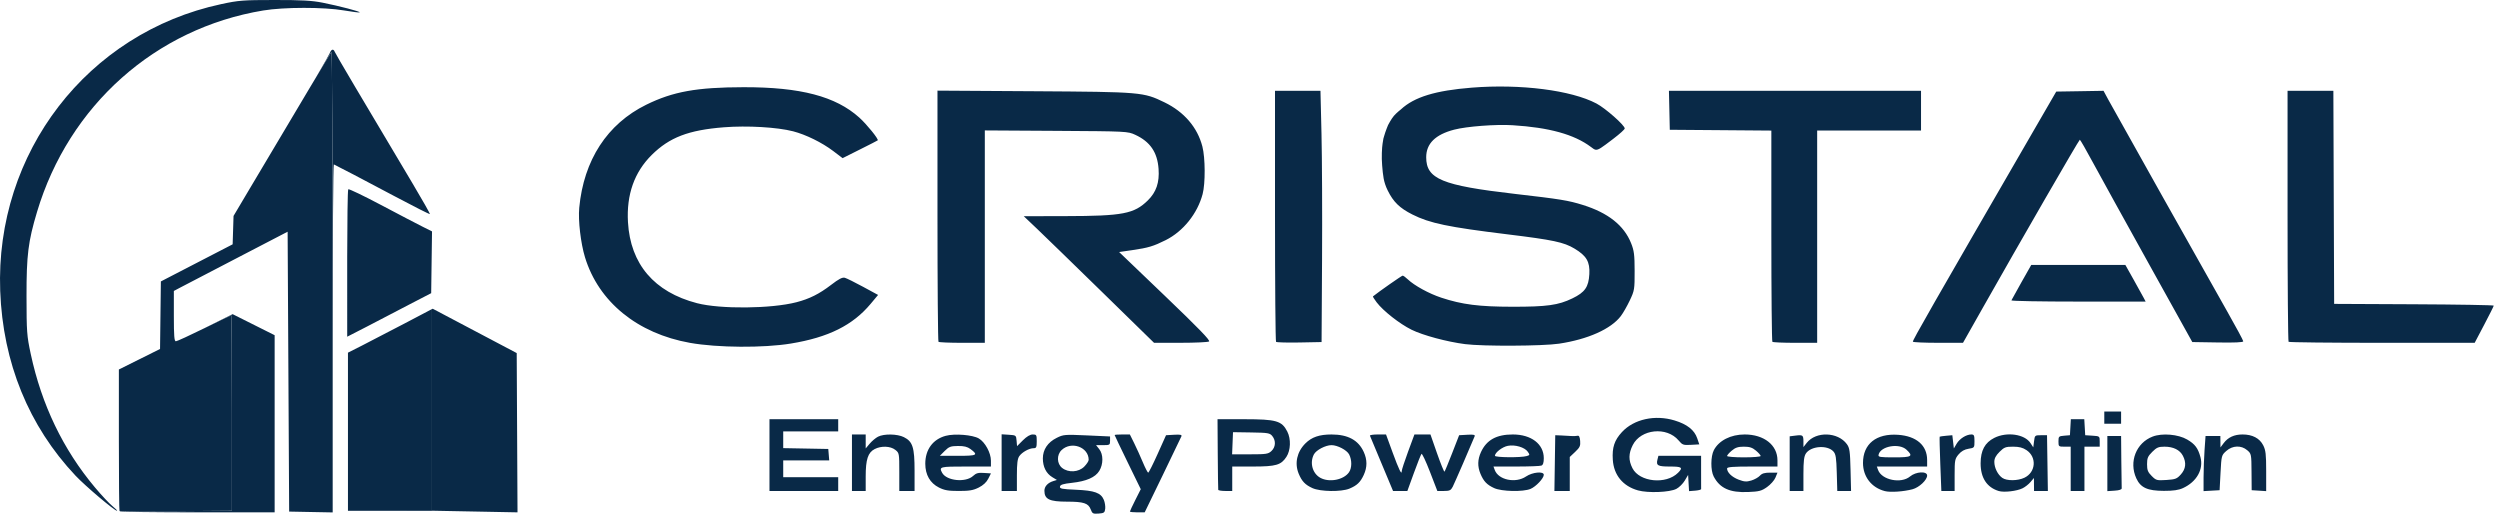
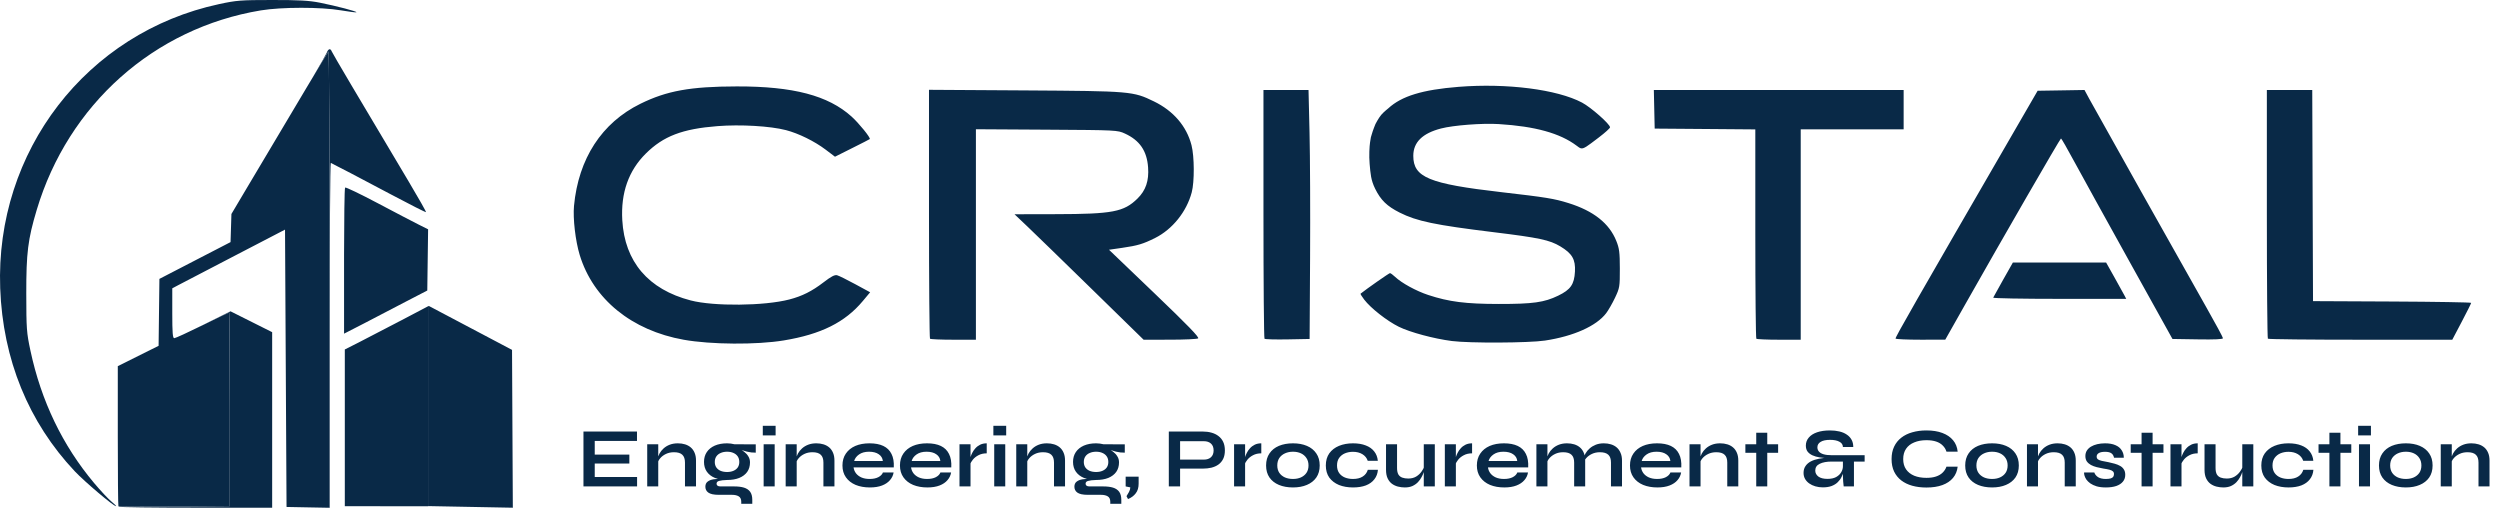
- <svg xmlns="http://www.w3.org/2000/svg" width="219" height="45" viewBox="0 0 219 45" fill="none">
+ <svg xmlns="http://www.w3.org/2000/svg" width="221" height="45" viewBox="0 0 221 45" fill="none">
  <path d="M20.313 36.183V44.741L15.419 44.779C12.726 44.799 10.498 44.789 10.469 44.758C10.438 44.728 10.413 41.928 10.413 38.536V32.368L12.216 31.469L14.02 30.57L14.056 27.612L14.092 24.654L17.236 23.027L20.38 21.402L20.419 20.159L20.458 18.916L21.944 16.413C26.36 8.974 28.937 4.665 29.033 4.551C29.094 4.482 29.143 13.528 29.143 24.657V44.888L27.237 44.852L25.33 44.815L25.263 32.556L25.196 20.298L20.715 22.626C18.25 23.908 16.006 25.074 15.731 25.221L15.229 25.488V27.693C15.229 29.413 15.268 29.897 15.403 29.897C15.498 29.897 16.618 29.385 17.889 28.76C19.161 28.135 20.226 27.623 20.257 27.623C20.288 27.623 20.313 31.475 20.313 36.183ZM86.27 11.425V30.031H84.286C83.194 30.031 82.26 29.991 82.212 29.942C82.163 29.893 82.123 24.922 82.123 18.896V7.939L90.585 7.992C99.999 8.053 100.156 8.066 102.009 8.965C103.731 9.8 104.895 11.156 105.329 12.834C105.586 13.827 105.597 16.076 105.349 17.004C104.895 18.714 103.646 20.269 102.112 21.037C101.048 21.569 100.577 21.71 99.203 21.909L98.035 22.078L102.065 25.939C104.994 28.745 106.047 29.831 105.915 29.913C105.816 29.976 104.693 30.029 103.416 30.029L101.095 30.031L96.544 25.583C94.04 23.136 91.473 20.641 90.838 20.037L89.682 18.94L93.361 18.932C98.355 18.922 99.349 18.732 100.549 17.557C101.288 16.834 101.577 15.986 101.491 14.796C101.387 13.337 100.753 12.411 99.448 11.809C98.785 11.504 98.731 11.502 92.525 11.463L86.27 11.425ZM136.574 30.106C135.149 30.32 129.921 30.346 128.346 30.146C126.766 29.944 124.648 29.376 123.654 28.885C122.612 28.371 121.17 27.239 120.596 26.486C120.391 26.218 120.247 25.983 120.272 25.963C120.831 25.517 122.794 24.145 122.873 24.145C122.932 24.145 123.134 24.29 123.322 24.47C123.898 25.018 125.182 25.722 126.255 26.076C128.083 26.68 129.57 26.868 132.494 26.871C135.51 26.874 136.51 26.735 137.739 26.139C138.84 25.608 139.163 25.145 139.226 24.013C139.285 22.93 138.982 22.411 137.925 21.776C136.989 21.216 136.054 21.017 132.069 20.53C126.838 19.89 125.245 19.557 123.725 18.79C122.607 18.226 122.06 17.693 121.563 16.685C121.183 15.913 121.155 15.365 121.076 14.491C121.01 13.754 121.063 12.916 121.111 12.596C121.189 12.037 121.184 12.17 121.255 11.903C121.356 11.528 121.59 10.966 121.59 10.966C121.59 10.966 121.861 10.437 122.105 10.149C122.319 9.897 122.727 9.576 122.727 9.576C123.9 8.494 125.744 7.931 128.936 7.677C133.205 7.338 137.647 7.904 139.85 9.068C140.641 9.485 142.327 10.975 142.327 11.254C142.327 11.333 141.891 11.729 141.357 12.134L141.233 12.229C140.303 12.937 140.011 13.159 139.769 13.114C139.647 13.092 139.539 13.003 139.369 12.876C137.904 11.776 135.716 11.168 132.494 10.969C131.034 10.878 128.483 11.072 127.386 11.358C125.736 11.787 124.935 12.579 124.935 13.776C124.935 15.678 126.317 16.248 132.694 16.984C136.686 17.443 137.383 17.557 138.648 17.951C140.87 18.643 142.26 19.743 142.883 21.302C143.147 21.959 143.191 22.314 143.194 23.743C143.197 25.349 143.179 25.452 142.77 26.317C142.534 26.814 142.181 27.43 141.984 27.689C141.119 28.823 139.103 29.725 136.574 30.106ZM69.279 30.095C66.879 30.49 62.851 30.463 60.449 30.035C55.839 29.215 52.439 26.446 51.246 22.539C50.869 21.302 50.637 19.312 50.742 18.199C51.135 14.022 53.195 10.854 56.611 9.174C58.952 8.022 61.034 7.647 65.132 7.639C70.122 7.63 73.203 8.438 75.274 10.3C75.928 10.888 76.991 12.201 76.888 12.295C76.861 12.32 76.157 12.682 75.325 13.096L73.812 13.854L72.984 13.226C72.003 12.485 70.594 11.792 69.48 11.503C68.086 11.142 65.461 10.989 63.418 11.15C60.318 11.393 58.645 12.034 57.093 13.571C55.565 15.086 54.872 17.046 55.01 19.462C55.221 23.133 57.309 25.584 61.059 26.559C63.1 27.09 67.564 27.048 69.77 26.475C70.913 26.178 71.772 25.747 72.802 24.957C73.479 24.436 73.79 24.274 74.006 24.333C74.165 24.376 74.886 24.732 75.607 25.124L76.92 25.837L76.276 26.608C74.7 28.495 72.576 29.553 69.279 30.095ZM173.68 26.986L171.961 30.027L169.795 30.03C168.603 30.03 167.602 29.986 167.568 29.931C167.516 29.843 169.209 26.884 178.229 11.301L180.127 8.023L182.198 7.99L184.269 7.955L184.685 8.726C185.239 9.749 193.281 24.074 195.087 27.252C195.87 28.632 196.511 29.823 196.511 29.899C196.511 29.991 195.757 30.026 194.279 30L192.046 29.964L188.256 23.141C186.172 19.388 183.969 15.4 183.363 14.279C182.759 13.158 182.232 12.24 182.193 12.239C182.123 12.238 176.922 21.248 173.68 26.986ZM159.184 11.435V30.031H157.267C156.211 30.031 155.308 29.991 155.26 29.942C155.211 29.893 155.17 25.71 155.17 20.646V11.439L150.722 11.403L146.274 11.368L146.199 7.956H168.282V11.435H159.184ZM217.617 28.444L216.782 30.031H208.676C204.217 30.031 200.528 29.991 200.48 29.942C200.431 29.893 200.39 24.926 200.39 18.904V7.956H204.403L204.436 17.288L204.471 26.62L211.461 26.654C215.306 26.673 218.452 26.727 218.452 26.773C218.452 26.82 218.076 27.572 217.617 28.444ZM37.839 27.076V44.748H30.481V30.894L31.718 30.268C32.4 29.924 34.054 29.064 35.398 28.359L37.839 27.076ZM115.812 22.74L115.77 29.964L113.822 30.002C112.752 30.022 111.833 29.996 111.782 29.945C111.731 29.895 111.69 24.926 111.69 18.904V7.956H115.673L115.763 11.736C115.813 13.815 115.834 18.766 115.812 22.74Z" fill="#092947" />
-   <path d="M45.299 37.905L45.334 44.882L37.973 44.741L30.481 44.748V30.894L31.718 30.268C32.488 29.874 34.16 29.006 35.502 28.304L35.764 28.166L35.398 28.359C34.054 29.064 32.399 29.924 31.718 30.268L30.481 30.894V44.748H37.839V27.081L37.907 27.045L45.264 30.929L45.299 37.905ZM9.843 44.329C10.12 44.554 10.303 44.741 10.25 44.744C10.044 44.753 7.48 42.584 6.62 41.672C2.515 37.321 0.25 31.765 0.018 25.483C-0.429 13.375 7.658 2.877 19.369 0.363C20.91 0.031 21.299 0.001 24.059 9.67574e-05C26.424 -0.003 27.328 0.05 28.273 0.237C29.746 0.531 31.583 1.013 31.51 1.086C31.48 1.116 30.86 1.038 30.132 0.914C28.378 0.613 24.882 0.616 23.056 0.919C13.618 2.483 6.037 9.234 3.246 18.556C2.466 21.161 2.319 22.346 2.323 25.951C2.327 29.079 2.351 29.407 2.692 31.003C3.643 35.454 5.531 39.378 8.314 42.694C8.878 43.367 9.567 44.103 9.843 44.329ZM35.832 26.687C34.765 27.241 33.13 28.093 32.197 28.581L30.415 29.496V28.379C30.415 28.379 30.383 16.705 30.509 16.58C30.56 16.528 31.855 17.149 33.386 17.96C34.915 18.769 36.544 19.621 37.006 19.851L37.845 20.271L37.772 25.682L35.832 26.687ZM20.313 36.183C20.313 31.475 20.288 27.623 20.257 27.623C20.226 27.623 19.161 28.136 17.889 28.76C17.501 28.952 17.128 29.131 16.793 29.29C17.154 29.117 17.561 28.919 17.985 28.709L20.379 27.52L24.059 29.364V44.882H17.326C13.621 44.882 10.551 44.842 10.502 44.792C10.5 44.789 10.497 44.78 10.495 44.764C10.754 44.791 12.88 44.797 15.419 44.779L20.313 44.741V36.183ZM34.544 17.178C31.859 15.751 29.551 14.543 29.243 14.402C29.189 14.377 29.143 21.225 29.143 29.622V24.657C29.143 13.529 29.094 4.482 29.033 4.552C28.993 4.598 28.518 5.381 27.657 6.819C28.352 5.634 28.83 4.798 28.873 4.684C29.019 4.301 29.21 4.244 29.326 4.546C29.396 4.729 31.701 8.627 36.121 16.037C36.995 17.502 37.685 18.724 37.657 18.753C37.628 18.781 36.227 18.073 34.544 17.178ZM187.802 26.118L187.958 26.419H182.055C178.809 26.419 176.172 26.371 176.198 26.312C176.222 26.253 176.623 25.531 177.09 24.706L177.938 23.208H186.181L186.914 24.513C187.317 25.23 187.717 25.952 187.802 26.118ZM109.783 40.868H107.944V43.009H107.342C107.011 43.009 106.73 42.963 106.718 42.908C106.706 42.853 106.687 41.438 106.675 39.764L106.655 36.721L109.005 36.723C111.817 36.727 112.286 36.862 112.768 37.806C113.1 38.456 113.065 39.45 112.69 40.021C112.221 40.738 111.779 40.867 109.783 40.868ZM146.852 42.824C146.27 43.13 144.368 43.205 143.487 42.958C142.166 42.587 141.366 41.616 141.282 40.277C141.212 39.197 141.42 38.567 142.081 37.851C143.124 36.718 144.979 36.309 146.695 36.832C147.792 37.166 148.429 37.668 148.676 38.393L148.858 38.928L148.132 38.968C147.456 39.006 147.379 38.978 147.046 38.582C146.009 37.348 143.741 37.578 143.029 38.99C142.655 39.732 142.648 40.319 143.004 41.017C143.623 42.231 145.949 42.464 146.997 41.415C147.456 40.956 147.339 40.868 146.282 40.868C145.221 40.868 145.063 40.78 145.193 40.258L145.276 39.931H149.016V41.336C149.016 42.108 149.018 42.786 149.019 42.841C149.02 42.896 148.782 42.96 148.49 42.982L147.961 43.023L147.919 42.313L147.879 41.604L147.587 42.097C147.427 42.369 147.096 42.696 146.852 42.824ZM96.817 44.566C96.776 44.908 96.715 44.953 96.236 44.989C95.745 45.025 95.685 44.993 95.546 44.622C95.341 44.08 94.926 43.945 93.477 43.945C91.931 43.945 91.495 43.736 91.49 42.995C91.488 42.614 91.785 42.29 92.27 42.142L92.585 42.045L92.177 41.797C91.646 41.474 91.354 40.893 91.354 40.159C91.354 39.382 91.782 38.746 92.57 38.355C93.157 38.064 93.274 38.054 95.213 38.141L97.241 38.234V38.614C97.241 38.978 97.213 38.995 96.629 38.995H96.016L96.295 39.347C96.656 39.807 96.659 40.657 96.3 41.245C95.951 41.817 95.171 42.159 93.897 42.297C93.137 42.38 92.886 42.459 92.854 42.623C92.819 42.809 93.017 42.848 94.257 42.902C95.889 42.971 96.441 43.172 96.698 43.791C96.787 44.007 96.841 44.356 96.817 44.566ZM177.178 42.773C176.674 43.023 175.549 43.153 175.093 43.014C174.049 42.698 173.498 41.855 173.502 40.582C173.505 39.462 173.874 38.776 174.699 38.359C175.796 37.806 177.359 38.029 177.87 38.813L178.115 39.188L178.182 38.657C178.247 38.137 178.261 38.125 178.784 38.125H179.319L179.393 43.009H178.182L178.176 42.44L178.172 41.871L177.875 42.223C177.714 42.417 177.399 42.665 177.178 42.773ZM118.212 42.803C117.499 43.101 115.658 43.074 114.967 42.757C114.331 42.464 114.046 42.166 113.769 41.504C113.389 40.594 113.608 39.586 114.349 38.845C114.906 38.289 115.574 38.06 116.64 38.06C118.081 38.06 118.994 38.555 119.465 39.592C119.777 40.278 119.777 40.924 119.465 41.604C119.172 42.241 118.874 42.526 118.212 42.803ZM191.226 42.758C190.839 42.935 190.375 43.002 189.554 42.999C188.118 42.997 187.512 42.72 187.138 41.897C186.479 40.447 187.129 38.794 188.574 38.243C189.411 37.923 190.815 38.044 191.598 38.503C192.279 38.901 192.547 39.257 192.759 40.044C193.047 41.113 192.427 42.21 191.226 42.758ZM73.427 41.804V43.009H67.406V36.721H73.427V37.791H68.61V39.256L72.557 39.33L72.64 40.333H68.61V41.804H73.427ZM123.856 41.437L123.285 43.009H122.031L121.041 40.643C120.497 39.342 120.031 38.228 120.007 38.168C119.982 38.108 120.289 38.059 120.688 38.059H121.416L121.99 39.63C122.553 41.166 122.795 41.66 122.793 41.263C122.793 41.156 123.043 40.392 123.348 39.564L123.904 38.059H125.308L125.888 39.721C126.208 40.635 126.501 41.354 126.539 41.316C126.576 41.279 126.88 40.546 127.213 39.687L127.82 38.125L128.535 38.084C129.082 38.053 129.233 38.084 129.18 38.218C128.849 39.032 127.408 42.35 127.258 42.641C127.095 42.956 126.986 43.009 126.491 43.009H125.911L125.265 41.334C124.91 40.412 124.576 39.705 124.523 39.762C124.469 39.818 124.169 40.572 123.856 41.437ZM154.794 42.665C154.308 43.007 154.099 43.062 153.133 43.101C151.53 43.166 150.659 42.773 150.119 41.738C149.843 41.208 149.85 39.981 150.132 39.437C150.571 38.591 151.613 38.059 152.832 38.059C154.53 38.059 155.706 38.987 155.706 40.326V40.868H153.498C151.796 40.868 151.291 40.907 151.291 41.039C151.291 41.384 151.708 41.788 152.298 42.015C152.8 42.206 152.992 42.219 153.414 42.093C153.693 42.009 154.032 41.819 154.166 41.672C154.346 41.473 154.578 41.403 155.058 41.403H155.707L155.529 41.838C155.431 42.077 155.101 42.449 154.794 42.665ZM85.74 42.708C85.26 42.95 84.92 43.009 83.996 43.009C83.071 43.009 82.733 42.95 82.252 42.708C81.471 42.314 81.058 41.594 81.055 40.629C81.051 39.392 81.713 38.483 82.843 38.178C83.624 37.966 85.204 38.092 85.743 38.408C86.29 38.726 86.805 39.672 86.805 40.354V40.868H84.598C82.325 40.868 82.249 40.888 82.528 41.411C82.912 42.128 84.599 42.298 85.252 41.685C85.504 41.449 85.696 41.395 86.187 41.429L86.807 41.47L86.571 41.938C86.419 42.243 86.128 42.512 85.74 42.708ZM134.076 42.827C133.419 43.101 131.548 43.059 130.888 42.757C130.251 42.464 129.966 42.166 129.689 41.504C129.418 40.855 129.434 40.254 129.736 39.597C130.226 38.536 131.093 38.059 132.528 38.059C134.14 38.059 135.236 38.9 135.236 40.138C135.236 40.532 135.172 40.73 135.025 40.786C134.908 40.832 133.917 40.868 132.821 40.868H130.829L130.939 41.169C131.259 42.047 132.769 42.36 133.684 41.738C134.246 41.356 135.236 41.265 135.236 41.593C135.236 41.9 134.551 42.627 134.076 42.827ZM167.536 42.859C166.762 43.066 165.599 43.145 165.119 43.022C163.946 42.722 163.198 41.76 163.198 40.554C163.198 38.887 164.364 37.953 166.277 38.089C167.884 38.204 168.817 39.015 168.817 40.297V40.868H164.41L164.519 41.169C164.841 42.052 166.538 42.396 167.321 41.738C167.832 41.307 168.817 41.253 168.817 41.656C168.817 42.048 168.12 42.702 167.536 42.859ZM194.519 41.413L194.437 42.942L193.735 42.982L193.032 43.022V41.833C193.032 41.177 193.071 40.091 193.119 39.416L193.206 38.192H194.504L194.508 38.694L194.512 39.196L194.79 38.824C195.173 38.31 195.717 38.059 196.45 38.059C197.312 38.059 197.941 38.389 198.257 39.008C198.476 39.438 198.517 39.799 198.517 41.271V43.023L197.882 42.982L197.246 42.942L197.234 41.348C197.224 39.787 197.216 39.748 196.86 39.442C196.333 38.988 195.571 39.015 195.022 39.506C194.606 39.878 194.597 39.909 194.519 41.413ZM75.835 41.734V43.009H74.631V38.059H75.835V39.283L76.185 38.867C76.378 38.638 76.706 38.362 76.914 38.254C77.432 37.986 78.606 38.006 79.179 38.293C79.954 38.679 80.116 39.188 80.116 41.236V43.009H78.778V41.346C78.778 39.709 78.773 39.679 78.426 39.406C77.999 39.071 77.195 39.041 76.62 39.339C76.033 39.642 75.835 40.245 75.835 41.734ZM101.85 41.637L100.275 44.882H99.627C99.272 44.882 98.98 44.849 98.98 44.812C98.98 44.773 99.194 44.316 99.455 43.797L99.931 42.853L98.786 40.505C98.157 39.216 97.642 38.136 97.642 38.109C97.642 38.081 97.942 38.059 98.31 38.059H98.976L99.357 38.828C99.566 39.251 99.907 40.004 100.114 40.5C100.322 40.996 100.533 41.403 100.583 41.403C100.634 41.403 101.005 40.666 101.409 39.764L102.145 38.125L102.854 38.084C103.396 38.053 103.547 38.085 103.494 38.218C103.456 38.314 102.717 39.853 101.85 41.637ZM157.98 41.532V43.009H156.776V38.222L157.278 38.159C157.928 38.077 157.98 38.116 157.98 38.686V39.165L158.27 38.796C159.077 37.771 160.994 37.83 161.784 38.904C162.026 39.234 162.066 39.515 162.107 41.145L162.153 43.009H160.946L160.901 41.416C160.863 40.084 160.815 39.779 160.604 39.546C160.071 38.959 158.627 39.067 158.195 39.727C158.031 39.98 157.98 40.4 157.98 41.532ZM182.597 39.129V43.009H181.393V39.129H180.858C180.337 39.129 180.322 39.117 180.322 38.669C180.322 38.234 180.349 38.206 180.824 38.167L181.326 38.125L181.406 36.721H182.583L182.664 38.125L183.299 38.166C183.927 38.207 183.935 38.212 183.935 38.667V39.129H182.597ZM89.08 41.633V43.009H87.742V38.044L88.377 38.085C89.001 38.124 89.014 38.135 89.053 38.604L89.093 39.083L89.605 38.571C89.939 38.238 90.241 38.059 90.468 38.059C90.795 38.059 90.819 38.1 90.819 38.66C90.819 39.178 90.78 39.263 90.545 39.263C90.158 39.263 89.534 39.609 89.288 39.961C89.132 40.184 89.08 40.605 89.08 41.633ZM115.671 41.862C116.448 42.283 117.705 42.039 118.17 41.374C118.433 40.999 118.438 40.301 118.184 39.807C117.987 39.428 117.164 38.995 116.64 38.995C116.115 38.995 115.293 39.428 115.096 39.807C114.713 40.548 114.975 41.485 115.671 41.862ZM175.402 41.863C175.791 42.136 176.749 42.13 177.338 41.85C178.338 41.375 178.441 40.049 177.526 39.434C177.192 39.209 176.88 39.129 176.342 39.129C175.692 39.129 175.565 39.177 175.158 39.584C174.833 39.909 174.703 40.159 174.703 40.46C174.703 40.979 175.004 41.585 175.402 41.863ZM188.489 41.696C188.874 42.083 188.938 42.1 189.777 42.047C190.568 41.996 190.699 41.945 191.043 41.561C191.479 41.074 191.538 40.535 191.223 39.928C190.958 39.414 190.385 39.129 189.614 39.129C189.085 39.129 188.924 39.197 188.537 39.584C188.149 39.972 188.082 40.131 188.082 40.665C188.082 41.182 188.152 41.359 188.489 41.696ZM171.225 41.614V43.009H170.062L169.97 40.65C169.919 39.352 169.895 38.274 169.916 38.255C169.937 38.235 170.195 38.198 170.489 38.172L171.024 38.125L171.158 39.284L171.4 38.872C171.66 38.428 172.246 38.059 172.69 38.059C172.924 38.059 172.964 38.143 172.964 38.643C172.964 39.22 172.956 39.229 172.441 39.312C172.085 39.368 171.807 39.528 171.571 39.807C171.248 40.194 171.225 40.309 171.225 41.614ZM137.511 40.031V43.009H136.166L136.24 38.125L136.775 38.147C137.069 38.159 137.46 38.18 137.644 38.196C137.829 38.211 138.07 38.202 138.179 38.175C138.327 38.139 138.391 38.261 138.422 38.628C138.458 39.058 138.394 39.197 137.987 39.581L137.511 40.031ZM108.011 37.858L107.932 39.798H109.501C110.928 39.798 111.098 39.771 111.381 39.507C111.75 39.16 111.782 38.603 111.454 38.199C111.239 37.933 111.084 37.906 109.615 37.883L108.011 37.858ZM185.861 42.775C185.869 42.882 185.646 42.956 185.239 42.982L184.604 43.023V38.192H185.808L185.828 40.4C185.838 41.614 185.853 42.682 185.861 42.775ZM93.044 40.992C93.595 41.425 94.482 41.372 94.977 40.879C95.191 40.663 95.368 40.396 95.368 40.285C95.368 39.166 93.857 38.615 93 39.422C92.553 39.842 92.574 40.623 93.044 40.992ZM130.955 39.925C130.955 40.079 133.215 40.1 133.734 39.952C134.02 39.87 134.025 39.846 133.83 39.568C133.558 39.182 132.724 38.935 132.09 39.054C131.607 39.144 130.955 39.645 130.955 39.925ZM164.56 39.846C164.521 40.038 164.689 40.065 165.931 40.065C167.48 40.065 167.626 39.974 167.011 39.396C166.36 38.785 164.708 39.089 164.56 39.846ZM151.291 39.944C151.291 40.01 151.953 40.065 152.762 40.065C153.572 40.065 154.234 40.01 154.234 39.944C154.234 39.877 154.049 39.665 153.822 39.475C153.503 39.206 153.265 39.129 152.762 39.129C152.259 39.129 152.021 39.206 151.703 39.475C151.475 39.665 151.291 39.877 151.291 39.944ZM82.755 39.503L82.329 39.931H83.909C85.601 39.931 85.723 39.866 85.014 39.337C84.742 39.136 84.451 39.063 83.914 39.069C83.276 39.075 83.13 39.13 82.755 39.503ZM185.808 36.052V37.122H184.336V36.052H185.808ZM22.32 15.78C22.195 15.989 22.07 16.199 21.944 16.413L20.458 18.916L21.943 16.413C22.051 16.231 22.178 16.018 22.32 15.78ZM15.406 29.898C15.405 29.898 15.405 29.898 15.403 29.898C15.37 29.898 15.342 29.867 15.319 29.794C15.342 29.865 15.371 29.895 15.406 29.898Z" fill="#092947" />
+   <path d="M45.299 37.905L45.334 44.882L37.973 44.741L30.481 44.748V30.894L31.718 30.268C32.488 29.874 34.16 29.006 35.502 28.304L35.764 28.166L35.398 28.359C34.054 29.064 32.399 29.924 31.718 30.268L30.481 30.894V44.748H37.839V27.081L37.907 27.045L45.264 30.929L45.299 37.905ZM9.843 44.329C10.12 44.554 10.303 44.741 10.25 44.744C10.044 44.753 7.48 42.584 6.62 41.672C2.515 37.321 0.25 31.765 0.018 25.483C-0.429 13.375 7.658 2.877 19.369 0.363C20.91 0.031 21.299 0.001 24.059 9.67574e-05C26.424 -0.003 27.328 0.05 28.273 0.237C29.746 0.531 31.583 1.013 31.51 1.086C31.48 1.116 30.86 1.038 30.132 0.914C28.378 0.613 24.882 0.616 23.056 0.919C13.618 2.483 6.037 9.234 3.246 18.556C2.466 21.161 2.319 22.346 2.323 25.951C2.327 29.079 2.351 29.407 2.692 31.003C3.643 35.454 5.531 39.378 8.314 42.694C8.878 43.367 9.567 44.103 9.843 44.329ZM35.832 26.687C34.765 27.241 33.13 28.093 32.197 28.581L30.415 29.496V28.379C30.415 28.379 30.383 16.705 30.509 16.58C30.56 16.528 31.855 17.149 33.386 17.96C34.915 18.769 36.544 19.621 37.006 19.851L37.845 20.271L37.772 25.682L35.832 26.687ZM20.313 36.183C20.313 31.475 20.288 27.623 20.257 27.623C20.226 27.623 19.161 28.136 17.889 28.76C17.501 28.952 17.128 29.131 16.793 29.29C17.154 29.117 17.561 28.919 17.985 28.709L20.379 27.52L24.059 29.364V44.882H17.326C13.621 44.882 10.551 44.842 10.502 44.792C10.5 44.789 10.497 44.78 10.495 44.764C10.754 44.791 12.88 44.797 15.419 44.779L20.313 44.741V36.183ZM34.544 17.178C31.859 15.751 29.551 14.543 29.243 14.402C29.189 14.377 29.143 21.225 29.143 29.622V24.657C29.143 13.529 29.094 4.482 29.033 4.552C28.993 4.598 28.518 5.381 27.657 6.819C28.352 5.634 28.83 4.798 28.873 4.684C29.019 4.301 29.21 4.244 29.326 4.546C29.396 4.729 31.701 8.627 36.121 16.037C36.995 17.502 37.685 18.724 37.657 18.753C37.628 18.781 36.227 18.073 34.544 17.178ZM187.802 26.118L187.958 26.419H182.055C178.809 26.419 176.172 26.371 176.198 26.312C176.222 26.253 176.623 25.531 177.09 24.706L177.938 23.208H186.181L186.914 24.513C187.317 25.23 187.717 25.952 187.802 26.118ZM22.32 15.78C22.195 15.989 22.07 16.199 21.944 16.413L20.458 18.916L21.943 16.413C22.051 16.231 22.178 16.018 22.32 15.78ZM15.406 29.898H15.403C15.37 29.898 15.342 29.867 15.319 29.794C15.342 29.865 15.371 29.895 15.406 29.898Z" fill="#092947" />
+   <path d="M52.575 40.975V42.167H56.318V43H51.578V38.148H56.31V38.98H52.575V40.188H55.635V40.975H52.575ZM57.214 39.273H58.189V43H57.214V39.273ZM59.922 39.19C60.152 39.19 60.364 39.22 60.559 39.28C60.754 39.34 60.924 39.432 61.069 39.557C61.214 39.682 61.327 39.843 61.407 40.038C61.487 40.227 61.527 40.455 61.527 40.72V43H60.552V40.892C60.552 40.578 60.474 40.347 60.319 40.203C60.169 40.053 59.922 39.977 59.577 39.977C59.317 39.977 59.082 40.028 58.872 40.127C58.662 40.227 58.492 40.355 58.362 40.51C58.232 40.66 58.157 40.818 58.137 40.983L58.129 40.6C58.154 40.425 58.212 40.255 58.302 40.09C58.392 39.925 58.512 39.775 58.662 39.64C58.817 39.5 58.999 39.39 59.209 39.31C59.419 39.23 59.657 39.19 59.922 39.19ZM64.274 42.43C63.869 42.43 63.512 42.37 63.202 42.25C62.897 42.125 62.659 41.943 62.489 41.703C62.319 41.462 62.234 41.172 62.234 40.833C62.234 40.498 62.317 40.208 62.482 39.962C62.647 39.718 62.882 39.528 63.187 39.392C63.497 39.258 63.859 39.19 64.274 39.19C64.389 39.19 64.499 39.197 64.604 39.212C64.714 39.227 64.822 39.248 64.927 39.273L66.809 39.28V40.015C66.554 40.02 66.294 39.99 66.029 39.925C65.769 39.855 65.539 39.78 65.339 39.7L65.317 39.648C65.487 39.727 65.647 39.828 65.797 39.947C65.947 40.062 66.067 40.197 66.157 40.352C66.252 40.502 66.299 40.678 66.299 40.877C66.299 41.203 66.217 41.483 66.052 41.718C65.887 41.947 65.652 42.125 65.347 42.25C65.047 42.37 64.689 42.43 64.274 42.43ZM65.527 44.538V44.358C65.527 44.127 65.452 43.968 65.302 43.877C65.157 43.788 64.957 43.742 64.702 43.742H63.539C63.314 43.742 63.124 43.725 62.969 43.69C62.819 43.655 62.699 43.605 62.609 43.54C62.519 43.475 62.454 43.398 62.414 43.307C62.374 43.222 62.354 43.13 62.354 43.03C62.354 42.83 62.419 42.68 62.549 42.58C62.679 42.475 62.854 42.405 63.074 42.37C63.294 42.335 63.537 42.328 63.802 42.347L64.274 42.43C63.959 42.44 63.724 42.468 63.569 42.513C63.419 42.553 63.344 42.635 63.344 42.76C63.344 42.835 63.374 42.895 63.434 42.94C63.494 42.98 63.579 43 63.689 43H64.912C65.247 43 65.532 43.035 65.767 43.105C66.007 43.18 66.189 43.303 66.314 43.472C66.439 43.648 66.502 43.885 66.502 44.185V44.538H65.527ZM64.274 41.725C64.489 41.725 64.677 41.69 64.837 41.62C65.002 41.55 65.129 41.45 65.219 41.32C65.309 41.185 65.354 41.025 65.354 40.84C65.354 40.65 65.309 40.487 65.219 40.352C65.129 40.218 65.004 40.115 64.844 40.045C64.684 39.97 64.494 39.932 64.274 39.932C64.059 39.932 63.869 39.97 63.704 40.045C63.539 40.115 63.412 40.218 63.322 40.352C63.232 40.487 63.187 40.65 63.187 40.84C63.187 41.025 63.232 41.185 63.322 41.32C63.412 41.45 63.537 41.55 63.697 41.62C63.862 41.69 64.054 41.725 64.274 41.725ZM68.564 37.638V38.492H67.431V37.638H68.564ZM67.506 39.273H68.481V43H67.506V39.273ZM69.453 39.273H70.428V43H69.453V39.273ZM72.16 39.19C72.39 39.19 72.603 39.22 72.798 39.28C72.993 39.34 73.163 39.432 73.308 39.557C73.453 39.682 73.565 39.843 73.645 40.038C73.725 40.227 73.765 40.455 73.765 40.72V43H72.79V40.892C72.79 40.578 72.713 40.347 72.558 40.203C72.408 40.053 72.16 39.977 71.815 39.977C71.555 39.977 71.32 40.028 71.11 40.127C70.9 40.227 70.73 40.355 70.6 40.51C70.47 40.66 70.395 40.818 70.375 40.983L70.368 40.6C70.393 40.425 70.45 40.255 70.54 40.09C70.63 39.925 70.75 39.775 70.9 39.64C71.055 39.5 71.238 39.39 71.448 39.31C71.658 39.23 71.895 39.19 72.16 39.19ZM78.051 41.763H78.996C78.956 42.017 78.848 42.245 78.673 42.445C78.503 42.645 78.271 42.803 77.976 42.917C77.681 43.032 77.321 43.09 76.896 43.09C76.421 43.09 76.001 43.015 75.636 42.865C75.271 42.71 74.986 42.487 74.781 42.197C74.576 41.907 74.473 41.557 74.473 41.148C74.473 40.737 74.573 40.388 74.773 40.097C74.973 39.803 75.251 39.578 75.606 39.422C75.966 39.267 76.386 39.19 76.866 39.19C77.356 39.19 77.763 39.267 78.088 39.422C78.413 39.578 78.653 39.812 78.808 40.127C78.968 40.438 79.036 40.835 79.011 41.32H75.456C75.481 41.51 75.551 41.682 75.666 41.837C75.786 41.992 75.946 42.115 76.146 42.205C76.351 42.295 76.593 42.34 76.873 42.34C77.183 42.34 77.441 42.288 77.646 42.182C77.856 42.072 77.991 41.932 78.051 41.763ZM76.821 39.932C76.461 39.932 76.168 40.013 75.943 40.172C75.718 40.328 75.573 40.52 75.508 40.75H78.043C78.018 40.5 77.898 40.303 77.683 40.157C77.473 40.008 77.186 39.932 76.821 39.932ZM83.134 41.763H84.079C84.039 42.017 83.931 42.245 83.756 42.445C83.586 42.645 83.354 42.803 83.059 42.917C82.764 43.032 82.404 43.09 81.979 43.09C81.504 43.09 81.084 43.015 80.719 42.865C80.354 42.71 80.069 42.487 79.864 42.197C79.659 41.907 79.556 41.557 79.556 41.148C79.556 40.737 79.656 40.388 79.856 40.097C80.056 39.803 80.334 39.578 80.689 39.422C81.049 39.267 81.469 39.19 81.949 39.19C82.439 39.19 82.846 39.267 83.171 39.422C83.496 39.578 83.736 39.812 83.891 40.127C84.051 40.438 84.119 40.835 84.094 41.32H80.539C80.564 41.51 80.634 41.682 80.749 41.837C80.869 41.992 81.029 42.115 81.229 42.205C81.434 42.295 81.676 42.34 81.956 42.34C82.266 42.34 82.524 42.288 82.729 42.182C82.939 42.072 83.074 41.932 83.134 41.763ZM81.904 39.932C81.544 39.932 81.251 40.013 81.026 40.172C80.801 40.328 80.656 40.52 80.591 40.75H83.126C83.101 40.5 82.981 40.303 82.766 40.157C82.556 40.008 82.269 39.932 81.904 39.932ZM84.819 39.273H85.794V43H84.819V39.273ZM87.227 40.075C86.947 40.075 86.704 40.13 86.499 40.24C86.294 40.345 86.129 40.475 86.004 40.63C85.879 40.785 85.792 40.935 85.742 41.08L85.734 40.667C85.739 40.608 85.759 40.52 85.794 40.405C85.829 40.285 85.882 40.157 85.952 40.023C86.022 39.883 86.114 39.75 86.229 39.625C86.344 39.495 86.484 39.39 86.649 39.31C86.814 39.23 87.007 39.19 87.227 39.19V40.075ZM88.947 37.638V38.492H87.814V37.638H88.947ZM87.889 39.273H88.864V43H87.889V39.273ZM89.836 39.273H90.811V43H89.836V39.273ZM92.544 39.19C92.774 39.19 92.986 39.22 93.181 39.28C93.376 39.34 93.546 39.432 93.691 39.557C93.836 39.682 93.949 39.843 94.029 40.038C94.109 40.227 94.149 40.455 94.149 40.72V43H93.174V40.892C93.174 40.578 93.096 40.347 92.941 40.203C92.791 40.053 92.544 39.977 92.199 39.977C91.939 39.977 91.704 40.028 91.494 40.127C91.284 40.227 91.114 40.355 90.984 40.51C90.854 40.66 90.779 40.818 90.759 40.983L90.751 40.6C90.776 40.425 90.834 40.255 90.924 40.09C91.014 39.925 91.134 39.775 91.284 39.64C91.439 39.5 91.621 39.39 91.831 39.31C92.041 39.23 92.279 39.19 92.544 39.19ZM96.896 42.43C96.491 42.43 96.134 42.37 95.824 42.25C95.519 42.125 95.281 41.943 95.111 41.703C94.941 41.462 94.856 41.172 94.856 40.833C94.856 40.498 94.939 40.208 95.104 39.962C95.269 39.718 95.504 39.528 95.809 39.392C96.119 39.258 96.481 39.19 96.896 39.19C97.011 39.19 97.121 39.197 97.226 39.212C97.336 39.227 97.444 39.248 97.549 39.273L99.431 39.28V40.015C99.176 40.02 98.916 39.99 98.651 39.925C98.391 39.855 98.161 39.78 97.961 39.7L97.939 39.648C98.109 39.727 98.269 39.828 98.419 39.947C98.569 40.062 98.689 40.197 98.779 40.352C98.874 40.502 98.921 40.678 98.921 40.877C98.921 41.203 98.839 41.483 98.674 41.718C98.509 41.947 98.274 42.125 97.969 42.25C97.669 42.37 97.311 42.43 96.896 42.43ZM98.149 44.538V44.358C98.149 44.127 98.074 43.968 97.924 43.877C97.779 43.788 97.579 43.742 97.324 43.742H96.161C95.936 43.742 95.746 43.725 95.591 43.69C95.441 43.655 95.321 43.605 95.231 43.54C95.141 43.475 95.076 43.398 95.036 43.307C94.996 43.222 94.976 43.13 94.976 43.03C94.976 42.83 95.041 42.68 95.171 42.58C95.301 42.475 95.476 42.405 95.696 42.37C95.916 42.335 96.159 42.328 96.424 42.347L96.896 42.43C96.581 42.44 96.346 42.468 96.191 42.513C96.041 42.553 95.966 42.635 95.966 42.76C95.966 42.835 95.996 42.895 96.056 42.94C96.116 42.98 96.201 43 96.311 43H97.534C97.869 43 98.154 43.035 98.389 43.105C98.629 43.18 98.811 43.303 98.936 43.472C99.061 43.648 99.124 43.885 99.124 44.185V44.538H98.149ZM96.896 41.725C97.111 41.725 97.299 41.69 97.459 41.62C97.624 41.55 97.751 41.45 97.841 41.32C97.931 41.185 97.976 41.025 97.976 40.84C97.976 40.65 97.931 40.487 97.841 40.352C97.751 40.218 97.626 40.115 97.466 40.045C97.306 39.97 97.116 39.932 96.896 39.932C96.681 39.932 96.491 39.97 96.326 40.045C96.161 40.115 96.034 40.218 95.944 40.352C95.854 40.487 95.809 40.65 95.809 40.84C95.809 41.025 95.854 41.185 95.944 41.32C96.034 41.45 96.159 41.55 96.319 41.62C96.484 41.69 96.676 41.725 96.896 41.725ZM99.718 44.117L99.583 43.862C99.658 43.752 99.73 43.63 99.8 43.495C99.875 43.36 99.915 43.222 99.92 43.083L99.508 43V42.138H100.655V42.752C100.655 43.108 100.57 43.392 100.4 43.608C100.235 43.828 100.008 43.998 99.718 44.117ZM104.2 41.425V40.63H106.42C106.685 40.63 106.895 40.56 107.05 40.42C107.205 40.275 107.283 40.075 107.283 39.82C107.283 39.555 107.205 39.352 107.05 39.212C106.895 39.072 106.685 39.002 106.42 39.002H104.32V43H103.323V38.148H106.33C106.6 38.148 106.853 38.18 107.088 38.245C107.328 38.31 107.535 38.41 107.71 38.545C107.89 38.68 108.03 38.852 108.13 39.062C108.23 39.273 108.28 39.525 108.28 39.82C108.28 40.11 108.23 40.358 108.13 40.562C108.03 40.767 107.89 40.935 107.71 41.065C107.535 41.19 107.328 41.282 107.088 41.343C106.853 41.398 106.6 41.425 106.33 41.425H104.2ZM109.092 39.273H110.067V43H109.092V39.273ZM111.499 40.075C111.219 40.075 110.977 40.13 110.772 40.24C110.567 40.345 110.402 40.475 110.277 40.63C110.152 40.785 110.064 40.935 110.014 41.08L110.007 40.667C110.012 40.608 110.032 40.52 110.067 40.405C110.102 40.285 110.154 40.157 110.224 40.023C110.294 39.883 110.387 39.75 110.502 39.625C110.617 39.495 110.757 39.39 110.922 39.31C111.087 39.23 111.279 39.19 111.499 39.19V40.075ZM114.299 43.09C113.829 43.09 113.414 43.015 113.054 42.865C112.699 42.715 112.422 42.498 112.222 42.212C112.022 41.922 111.922 41.568 111.922 41.148C111.922 40.727 112.022 40.373 112.222 40.083C112.422 39.788 112.699 39.565 113.054 39.415C113.414 39.265 113.829 39.19 114.299 39.19C114.769 39.19 115.179 39.265 115.529 39.415C115.884 39.565 116.162 39.788 116.362 40.083C116.562 40.373 116.662 40.727 116.662 41.148C116.662 41.568 116.562 41.922 116.362 42.212C116.162 42.498 115.884 42.715 115.529 42.865C115.179 43.015 114.769 43.09 114.299 43.09ZM114.299 42.34C114.559 42.34 114.792 42.295 114.997 42.205C115.207 42.11 115.372 41.975 115.492 41.8C115.612 41.62 115.672 41.403 115.672 41.148C115.672 40.892 115.612 40.675 115.492 40.495C115.372 40.31 115.209 40.17 115.004 40.075C114.799 39.98 114.564 39.932 114.299 39.932C114.039 39.932 113.804 39.98 113.594 40.075C113.384 40.17 113.217 40.307 113.092 40.487C112.972 40.667 112.912 40.888 112.912 41.148C112.912 41.403 112.972 41.62 113.092 41.8C113.212 41.975 113.377 42.11 113.587 42.205C113.797 42.295 114.034 42.34 114.299 42.34ZM121.808 41.53C121.783 41.855 121.678 42.135 121.493 42.37C121.313 42.605 121.063 42.785 120.743 42.91C120.423 43.03 120.043 43.09 119.603 43.09C119.143 43.09 118.73 43.017 118.365 42.873C118.005 42.722 117.72 42.505 117.51 42.22C117.305 41.93 117.203 41.572 117.203 41.148C117.203 40.722 117.305 40.365 117.51 40.075C117.72 39.785 118.005 39.565 118.365 39.415C118.73 39.265 119.143 39.19 119.603 39.19C120.043 39.19 120.42 39.252 120.735 39.377C121.05 39.498 121.298 39.672 121.478 39.903C121.663 40.133 121.77 40.41 121.8 40.735H120.908C120.823 40.485 120.665 40.29 120.435 40.15C120.205 40.01 119.928 39.94 119.603 39.94C119.343 39.94 119.105 39.985 118.89 40.075C118.68 40.165 118.51 40.3 118.38 40.48C118.255 40.655 118.193 40.877 118.193 41.148C118.193 41.413 118.255 41.635 118.38 41.815C118.505 41.99 118.675 42.123 118.89 42.212C119.105 42.297 119.343 42.34 119.603 42.34C119.953 42.34 120.238 42.27 120.458 42.13C120.683 41.99 120.835 41.79 120.915 41.53H121.808ZM126.837 43H125.862V39.273H126.837V43ZM125.914 41.208L125.922 41.462C125.912 41.532 125.887 41.635 125.847 41.77C125.807 41.9 125.744 42.04 125.659 42.19C125.579 42.34 125.474 42.485 125.344 42.625C125.214 42.76 125.054 42.873 124.864 42.962C124.674 43.047 124.449 43.09 124.189 43.09C123.984 43.09 123.782 43.065 123.582 43.015C123.387 42.965 123.209 42.883 123.049 42.767C122.889 42.648 122.762 42.487 122.667 42.288C122.572 42.087 122.524 41.835 122.524 41.53V39.273H123.499V41.365C123.499 41.605 123.537 41.795 123.612 41.935C123.692 42.07 123.807 42.165 123.957 42.22C124.107 42.275 124.284 42.303 124.489 42.303C124.759 42.303 124.992 42.245 125.187 42.13C125.382 42.01 125.539 41.865 125.659 41.695C125.784 41.525 125.869 41.362 125.914 41.208ZM127.724 39.273H128.699V43H127.724V39.273ZM130.132 40.075C129.852 40.075 129.609 40.13 129.404 40.24C129.199 40.345 129.034 40.475 128.909 40.63C128.784 40.785 128.697 40.935 128.647 41.08L128.639 40.667C128.644 40.608 128.664 40.52 128.699 40.405C128.734 40.285 128.787 40.157 128.857 40.023C128.927 39.883 129.019 39.75 129.134 39.625C129.249 39.495 129.389 39.39 129.554 39.31C129.719 39.23 129.912 39.19 130.132 39.19V40.075ZM134.132 41.763H135.077C135.037 42.017 134.93 42.245 134.755 42.445C134.585 42.645 134.352 42.803 134.057 42.917C133.762 43.032 133.402 43.09 132.977 43.09C132.502 43.09 132.082 43.015 131.717 42.865C131.352 42.71 131.067 42.487 130.862 42.197C130.657 41.907 130.555 41.557 130.555 41.148C130.555 40.737 130.655 40.388 130.855 40.097C131.055 39.803 131.332 39.578 131.687 39.422C132.047 39.267 132.467 39.19 132.947 39.19C133.437 39.19 133.845 39.267 134.17 39.422C134.495 39.578 134.735 39.812 134.89 40.127C135.05 40.438 135.117 40.835 135.092 41.32H131.537C131.562 41.51 131.632 41.682 131.747 41.837C131.867 41.992 132.027 42.115 132.227 42.205C132.432 42.295 132.675 42.34 132.955 42.34C133.265 42.34 133.522 42.288 133.727 42.182C133.937 42.072 134.072 41.932 134.132 41.763ZM132.902 39.932C132.542 39.932 132.25 40.013 132.025 40.172C131.8 40.328 131.655 40.52 131.59 40.75H134.125C134.1 40.5 133.98 40.303 133.765 40.157C133.555 40.008 133.267 39.932 132.902 39.932ZM135.818 39.273H136.793V43H135.818V39.273ZM138.525 39.19C138.755 39.19 138.968 39.22 139.163 39.28C139.358 39.34 139.528 39.432 139.673 39.557C139.818 39.682 139.93 39.843 140.01 40.038C140.09 40.227 140.13 40.455 140.13 40.72V43H139.155V40.892C139.155 40.578 139.078 40.347 138.923 40.203C138.773 40.053 138.525 39.977 138.18 39.977C137.92 39.977 137.685 40.028 137.475 40.127C137.265 40.227 137.095 40.355 136.965 40.51C136.835 40.66 136.76 40.818 136.74 40.983L136.733 40.6C136.758 40.425 136.815 40.255 136.905 40.09C136.995 39.925 137.115 39.775 137.265 39.64C137.42 39.5 137.603 39.39 137.813 39.31C138.023 39.23 138.26 39.19 138.525 39.19ZM141.773 39.19C142.003 39.19 142.215 39.22 142.41 39.28C142.605 39.34 142.775 39.432 142.92 39.557C143.065 39.682 143.178 39.843 143.258 40.038C143.343 40.227 143.385 40.455 143.385 40.72V43H142.41V40.892C142.41 40.578 142.333 40.347 142.178 40.203C142.023 40.053 141.773 39.977 141.428 39.977C141.168 39.977 140.933 40.028 140.723 40.127C140.513 40.227 140.343 40.355 140.213 40.51C140.083 40.66 140.01 40.818 139.995 40.983L139.98 40.578C140.005 40.413 140.065 40.248 140.16 40.083C140.255 39.917 140.38 39.767 140.535 39.633C140.69 39.498 140.87 39.39 141.075 39.31C141.285 39.23 141.518 39.19 141.773 39.19ZM147.667 41.763H148.612C148.572 42.017 148.465 42.245 148.29 42.445C148.12 42.645 147.887 42.803 147.592 42.917C147.297 43.032 146.937 43.09 146.512 43.09C146.037 43.09 145.617 43.015 145.252 42.865C144.887 42.71 144.602 42.487 144.397 42.197C144.192 41.907 144.09 41.557 144.09 41.148C144.09 40.737 144.19 40.388 144.39 40.097C144.59 39.803 144.867 39.578 145.222 39.422C145.582 39.267 146.002 39.19 146.482 39.19C146.972 39.19 147.38 39.267 147.705 39.422C148.03 39.578 148.27 39.812 148.425 40.127C148.585 40.438 148.652 40.835 148.627 41.32H145.072C145.097 41.51 145.167 41.682 145.282 41.837C145.402 41.992 145.562 42.115 145.762 42.205C145.967 42.295 146.21 42.34 146.49 42.34C146.8 42.34 147.057 42.288 147.262 42.182C147.472 42.072 147.607 41.932 147.667 41.763ZM146.437 39.932C146.077 39.932 145.785 40.013 145.56 40.172C145.335 40.328 145.19 40.52 145.125 40.75H147.66C147.635 40.5 147.515 40.303 147.3 40.157C147.09 40.008 146.802 39.932 146.437 39.932ZM149.353 39.273H150.328V43H149.353V39.273ZM152.06 39.19C152.29 39.19 152.503 39.22 152.698 39.28C152.893 39.34 153.063 39.432 153.208 39.557C153.353 39.682 153.465 39.843 153.545 40.038C153.625 40.227 153.665 40.455 153.665 40.72V43H152.69V40.892C152.69 40.578 152.613 40.347 152.458 40.203C152.308 40.053 152.06 39.977 151.715 39.977C151.455 39.977 151.22 40.028 151.01 40.127C150.8 40.227 150.63 40.355 150.5 40.51C150.37 40.66 150.295 40.818 150.275 40.983L150.268 40.6C150.293 40.425 150.35 40.255 150.44 40.09C150.53 39.925 150.65 39.775 150.8 39.64C150.955 39.5 151.138 39.39 151.348 39.31C151.558 39.23 151.795 39.19 152.06 39.19ZM154.291 39.273H157.186V40.03H154.291V39.273ZM155.251 38.252H156.226V43H155.251V38.252ZM161.137 43.083C160.907 43.083 160.687 43.053 160.477 42.992C160.272 42.932 160.092 42.847 159.937 42.737C159.782 42.627 159.659 42.495 159.569 42.34C159.479 42.18 159.434 42.002 159.434 41.807C159.434 41.568 159.492 41.365 159.607 41.2C159.722 41.03 159.879 40.892 160.079 40.788C160.284 40.682 160.519 40.605 160.784 40.555C161.049 40.5 161.332 40.468 161.632 40.458L161.662 40.502C161.377 40.492 161.109 40.47 160.859 40.435C160.614 40.395 160.399 40.333 160.214 40.248C160.034 40.163 159.892 40.053 159.787 39.917C159.687 39.778 159.637 39.602 159.637 39.392C159.637 39.123 159.722 38.888 159.892 38.688C160.062 38.483 160.307 38.325 160.627 38.215C160.947 38.105 161.327 38.05 161.767 38.05C162.072 38.05 162.349 38.08 162.599 38.14C162.854 38.2 163.072 38.292 163.252 38.417C163.437 38.538 163.579 38.69 163.679 38.875C163.779 39.055 163.829 39.267 163.829 39.513H162.914C162.909 39.307 162.804 39.153 162.599 39.047C162.399 38.938 162.127 38.883 161.782 38.883C161.412 38.883 161.132 38.943 160.942 39.062C160.752 39.178 160.657 39.337 160.657 39.542C160.657 39.688 160.702 39.812 160.792 39.917C160.882 40.023 161.019 40.102 161.204 40.157C161.394 40.212 161.632 40.24 161.917 40.24H164.834V40.803H163.889V43H162.982C162.962 42.855 162.947 42.712 162.937 42.572C162.927 42.428 162.919 42.267 162.914 42.093C162.914 41.913 162.914 41.697 162.914 41.447L162.982 41.65C162.942 41.82 162.879 41.99 162.794 42.16C162.714 42.33 162.602 42.485 162.457 42.625C162.317 42.765 162.137 42.877 161.917 42.962C161.702 43.042 161.442 43.083 161.137 43.083ZM161.549 42.333C161.854 42.333 162.107 42.28 162.307 42.175C162.507 42.065 162.657 41.925 162.757 41.755C162.862 41.58 162.914 41.4 162.914 41.215V40.803H161.917C161.482 40.803 161.132 40.867 160.867 40.998C160.602 41.123 160.469 41.322 160.469 41.597C160.469 41.812 160.562 41.99 160.747 42.13C160.932 42.265 161.199 42.333 161.549 42.333ZM173.058 41.252C173.013 41.642 172.875 41.975 172.645 42.25C172.415 42.525 172.103 42.735 171.708 42.88C171.313 43.025 170.843 43.097 170.298 43.097C169.843 43.097 169.425 43.045 169.045 42.94C168.67 42.835 168.345 42.678 168.07 42.468C167.8 42.258 167.59 41.998 167.44 41.688C167.29 41.373 167.215 41.005 167.215 40.585C167.215 40.165 167.29 39.797 167.44 39.483C167.59 39.167 167.8 38.905 168.07 38.695C168.345 38.48 168.67 38.32 169.045 38.215C169.425 38.105 169.843 38.05 170.298 38.05C170.843 38.05 171.313 38.125 171.708 38.275C172.108 38.425 172.423 38.64 172.653 38.92C172.883 39.195 173.018 39.53 173.058 39.925H172.068C172.003 39.715 171.893 39.535 171.738 39.385C171.588 39.23 171.393 39.112 171.153 39.032C170.913 38.953 170.628 38.913 170.298 38.913C169.888 38.913 169.528 38.977 169.218 39.108C168.908 39.233 168.668 39.42 168.498 39.67C168.328 39.915 168.243 40.22 168.243 40.585C168.243 40.945 168.328 41.248 168.498 41.492C168.668 41.737 168.908 41.925 169.218 42.055C169.528 42.18 169.888 42.242 170.298 42.242C170.628 42.242 170.91 42.203 171.145 42.123C171.385 42.042 171.58 41.928 171.73 41.778C171.885 41.627 171.998 41.453 172.068 41.252H173.058ZM176.101 43.09C175.631 43.09 175.216 43.015 174.856 42.865C174.501 42.715 174.224 42.498 174.024 42.212C173.824 41.922 173.724 41.568 173.724 41.148C173.724 40.727 173.824 40.373 174.024 40.083C174.224 39.788 174.501 39.565 174.856 39.415C175.216 39.265 175.631 39.19 176.101 39.19C176.571 39.19 176.981 39.265 177.331 39.415C177.686 39.565 177.964 39.788 178.164 40.083C178.364 40.373 178.464 40.727 178.464 41.148C178.464 41.568 178.364 41.922 178.164 42.212C177.964 42.498 177.686 42.715 177.331 42.865C176.981 43.015 176.571 43.09 176.101 43.09ZM176.101 42.34C176.361 42.34 176.594 42.295 176.799 42.205C177.009 42.11 177.174 41.975 177.294 41.8C177.414 41.62 177.474 41.403 177.474 41.148C177.474 40.892 177.414 40.675 177.294 40.495C177.174 40.31 177.011 40.17 176.806 40.075C176.601 39.98 176.366 39.932 176.101 39.932C175.841 39.932 175.606 39.98 175.396 40.075C175.186 40.17 175.019 40.307 174.894 40.487C174.774 40.667 174.714 40.888 174.714 41.148C174.714 41.403 174.774 41.62 174.894 41.8C175.014 41.975 175.179 42.11 175.389 42.205C175.599 42.295 175.836 42.34 176.101 42.34ZM179.184 39.273H180.159V43H179.184V39.273ZM181.892 39.19C182.122 39.19 182.334 39.22 182.529 39.28C182.724 39.34 182.894 39.432 183.039 39.557C183.184 39.682 183.297 39.843 183.377 40.038C183.457 40.227 183.497 40.455 183.497 40.72V43H182.522V40.892C182.522 40.578 182.444 40.347 182.289 40.203C182.139 40.053 181.892 39.977 181.547 39.977C181.287 39.977 181.052 40.028 180.842 40.127C180.632 40.227 180.462 40.355 180.332 40.51C180.202 40.66 180.127 40.818 180.107 40.983L180.099 40.6C180.124 40.425 180.182 40.255 180.272 40.09C180.362 39.925 180.482 39.775 180.632 39.64C180.787 39.5 180.969 39.39 181.179 39.31C181.389 39.23 181.627 39.19 181.892 39.19ZM184.235 41.763H185.135C185.19 41.932 185.302 42.072 185.472 42.182C185.647 42.288 185.875 42.34 186.155 42.34C186.345 42.34 186.492 42.322 186.597 42.288C186.702 42.252 186.775 42.203 186.815 42.138C186.855 42.068 186.875 41.99 186.875 41.905C186.875 41.8 186.842 41.72 186.777 41.665C186.712 41.605 186.612 41.557 186.477 41.523C186.342 41.487 186.17 41.455 185.96 41.425C185.75 41.39 185.547 41.347 185.352 41.297C185.157 41.248 184.985 41.182 184.835 41.102C184.685 41.017 184.565 40.913 184.475 40.788C184.39 40.657 184.347 40.5 184.347 40.315C184.347 40.135 184.39 39.975 184.475 39.835C184.565 39.695 184.687 39.578 184.842 39.483C185.002 39.388 185.187 39.315 185.397 39.265C185.612 39.215 185.842 39.19 186.087 39.19C186.457 39.19 186.765 39.245 187.01 39.355C187.255 39.46 187.437 39.61 187.557 39.805C187.682 39.995 187.745 40.215 187.745 40.465H186.882C186.842 40.28 186.762 40.148 186.642 40.068C186.522 39.983 186.337 39.94 186.087 39.94C185.842 39.94 185.657 39.977 185.532 40.053C185.407 40.127 185.345 40.23 185.345 40.36C185.345 40.465 185.382 40.547 185.457 40.608C185.537 40.663 185.652 40.708 185.802 40.742C185.957 40.778 186.15 40.815 186.38 40.855C186.575 40.895 186.76 40.94 186.935 40.99C187.115 41.04 187.275 41.105 187.415 41.185C187.555 41.26 187.665 41.362 187.745 41.492C187.83 41.617 187.872 41.778 187.872 41.972C187.872 42.212 187.802 42.415 187.662 42.58C187.527 42.745 187.332 42.873 187.077 42.962C186.822 43.047 186.517 43.09 186.162 43.09C185.847 43.09 185.575 43.057 185.345 42.992C185.12 42.922 184.932 42.835 184.782 42.73C184.632 42.62 184.515 42.505 184.43 42.385C184.35 42.26 184.295 42.142 184.265 42.032C184.235 41.922 184.225 41.833 184.235 41.763ZM188.355 39.273H191.25V40.03H188.355V39.273ZM189.315 38.252H190.29V43H189.315V38.252ZM191.87 39.273H192.845V43H191.87V39.273ZM194.277 40.075C193.997 40.075 193.755 40.13 193.55 40.24C193.345 40.345 193.18 40.475 193.055 40.63C192.93 40.785 192.842 40.935 192.792 41.08L192.785 40.667C192.79 40.608 192.81 40.52 192.845 40.405C192.88 40.285 192.932 40.157 193.002 40.023C193.072 39.883 193.165 39.75 193.28 39.625C193.395 39.495 193.535 39.39 193.7 39.31C193.865 39.23 194.057 39.19 194.277 39.19V40.075ZM199.193 43H198.218V39.273H199.193V43ZM198.27 41.208L198.278 41.462C198.268 41.532 198.243 41.635 198.203 41.77C198.163 41.9 198.1 42.04 198.015 42.19C197.935 42.34 197.83 42.485 197.7 42.625C197.57 42.76 197.41 42.873 197.22 42.962C197.03 43.047 196.805 43.09 196.545 43.09C196.34 43.09 196.138 43.065 195.938 43.015C195.743 42.965 195.565 42.883 195.405 42.767C195.245 42.648 195.118 42.487 195.023 42.288C194.928 42.087 194.88 41.835 194.88 41.53V39.273H195.855V41.365C195.855 41.605 195.893 41.795 195.968 41.935C196.048 42.07 196.163 42.165 196.313 42.22C196.463 42.275 196.64 42.303 196.845 42.303C197.115 42.303 197.348 42.245 197.543 42.13C197.738 42.01 197.895 41.865 198.015 41.695C198.14 41.525 198.225 41.362 198.27 41.208ZM204.505 41.53C204.48 41.855 204.375 42.135 204.19 42.37C204.01 42.605 203.76 42.785 203.44 42.91C203.12 43.03 202.74 43.09 202.3 43.09C201.84 43.09 201.428 43.017 201.063 42.873C200.703 42.722 200.418 42.505 200.208 42.22C200.003 41.93 199.9 41.572 199.9 41.148C199.9 40.722 200.003 40.365 200.208 40.075C200.418 39.785 200.703 39.565 201.063 39.415C201.428 39.265 201.84 39.19 202.3 39.19C202.74 39.19 203.118 39.252 203.433 39.377C203.748 39.498 203.995 39.672 204.175 39.903C204.36 40.133 204.468 40.41 204.498 40.735H203.605C203.52 40.485 203.363 40.29 203.133 40.15C202.903 40.01 202.625 39.94 202.3 39.94C202.04 39.94 201.803 39.985 201.588 40.075C201.378 40.165 201.208 40.3 201.078 40.48C200.953 40.655 200.89 40.877 200.89 41.148C200.89 41.413 200.953 41.635 201.078 41.815C201.203 41.99 201.373 42.123 201.588 42.212C201.803 42.297 202.04 42.34 202.3 42.34C202.65 42.34 202.935 42.27 203.155 42.13C203.38 41.99 203.533 41.79 203.613 41.53H204.505ZM204.959 39.273H207.854V40.03H204.959V39.273ZM205.919 38.252H206.894V43H205.919V38.252ZM209.591 37.638V38.492H208.459V37.638H209.591ZM208.534 39.273H209.509V43H208.534V39.273ZM212.678 43.09C212.208 43.09 211.793 43.015 211.433 42.865C211.078 42.715 210.801 42.498 210.601 42.212C210.401 41.922 210.301 41.568 210.301 41.148C210.301 40.727 210.401 40.373 210.601 40.083C210.801 39.788 211.078 39.565 211.433 39.415C211.793 39.265 212.208 39.19 212.678 39.19C213.148 39.19 213.558 39.265 213.908 39.415C214.263 39.565 214.541 39.788 214.741 40.083C214.941 40.373 215.041 40.727 215.041 41.148C215.041 41.568 214.941 41.922 214.741 42.212C214.541 42.498 214.263 42.715 213.908 42.865C213.558 43.015 213.148 43.09 212.678 43.09ZM212.678 42.34C212.938 42.34 213.171 42.295 213.376 42.205C213.586 42.11 213.751 41.975 213.871 41.8C213.991 41.62 214.051 41.403 214.051 41.148C214.051 40.892 213.991 40.675 213.871 40.495C213.751 40.31 213.588 40.17 213.383 40.075C213.178 39.98 212.943 39.932 212.678 39.932C212.418 39.932 212.183 39.98 211.973 40.075C211.763 40.17 211.596 40.307 211.471 40.487C211.351 40.667 211.291 40.888 211.291 41.148C211.291 41.403 211.351 41.62 211.471 41.8C211.591 41.975 211.756 42.11 211.966 42.205C212.176 42.295 212.413 42.34 212.678 42.34ZM215.762 39.273H216.737V43H215.762V39.273ZM218.469 39.19C218.699 39.19 218.912 39.22 219.107 39.28C219.302 39.34 219.472 39.432 219.617 39.557C219.762 39.682 219.874 39.843 219.954 40.038C220.034 40.227 220.074 40.455 220.074 40.72V43H219.099V40.892C219.099 40.578 219.022 40.347 218.867 40.203C218.717 40.053 218.469 39.977 218.124 39.977C217.864 39.977 217.629 40.028 217.419 40.127C217.209 40.227 217.039 40.355 216.909 40.51C216.779 40.66 216.704 40.818 216.684 40.983L216.677 40.6C216.702 40.425 216.759 40.255 216.849 40.09C216.939 39.925 217.059 39.775 217.209 39.64C217.364 39.5 217.547 39.39 217.757 39.31C217.967 39.23 218.204 39.19 218.469 39.19Z" fill="#092947" />
</svg>
